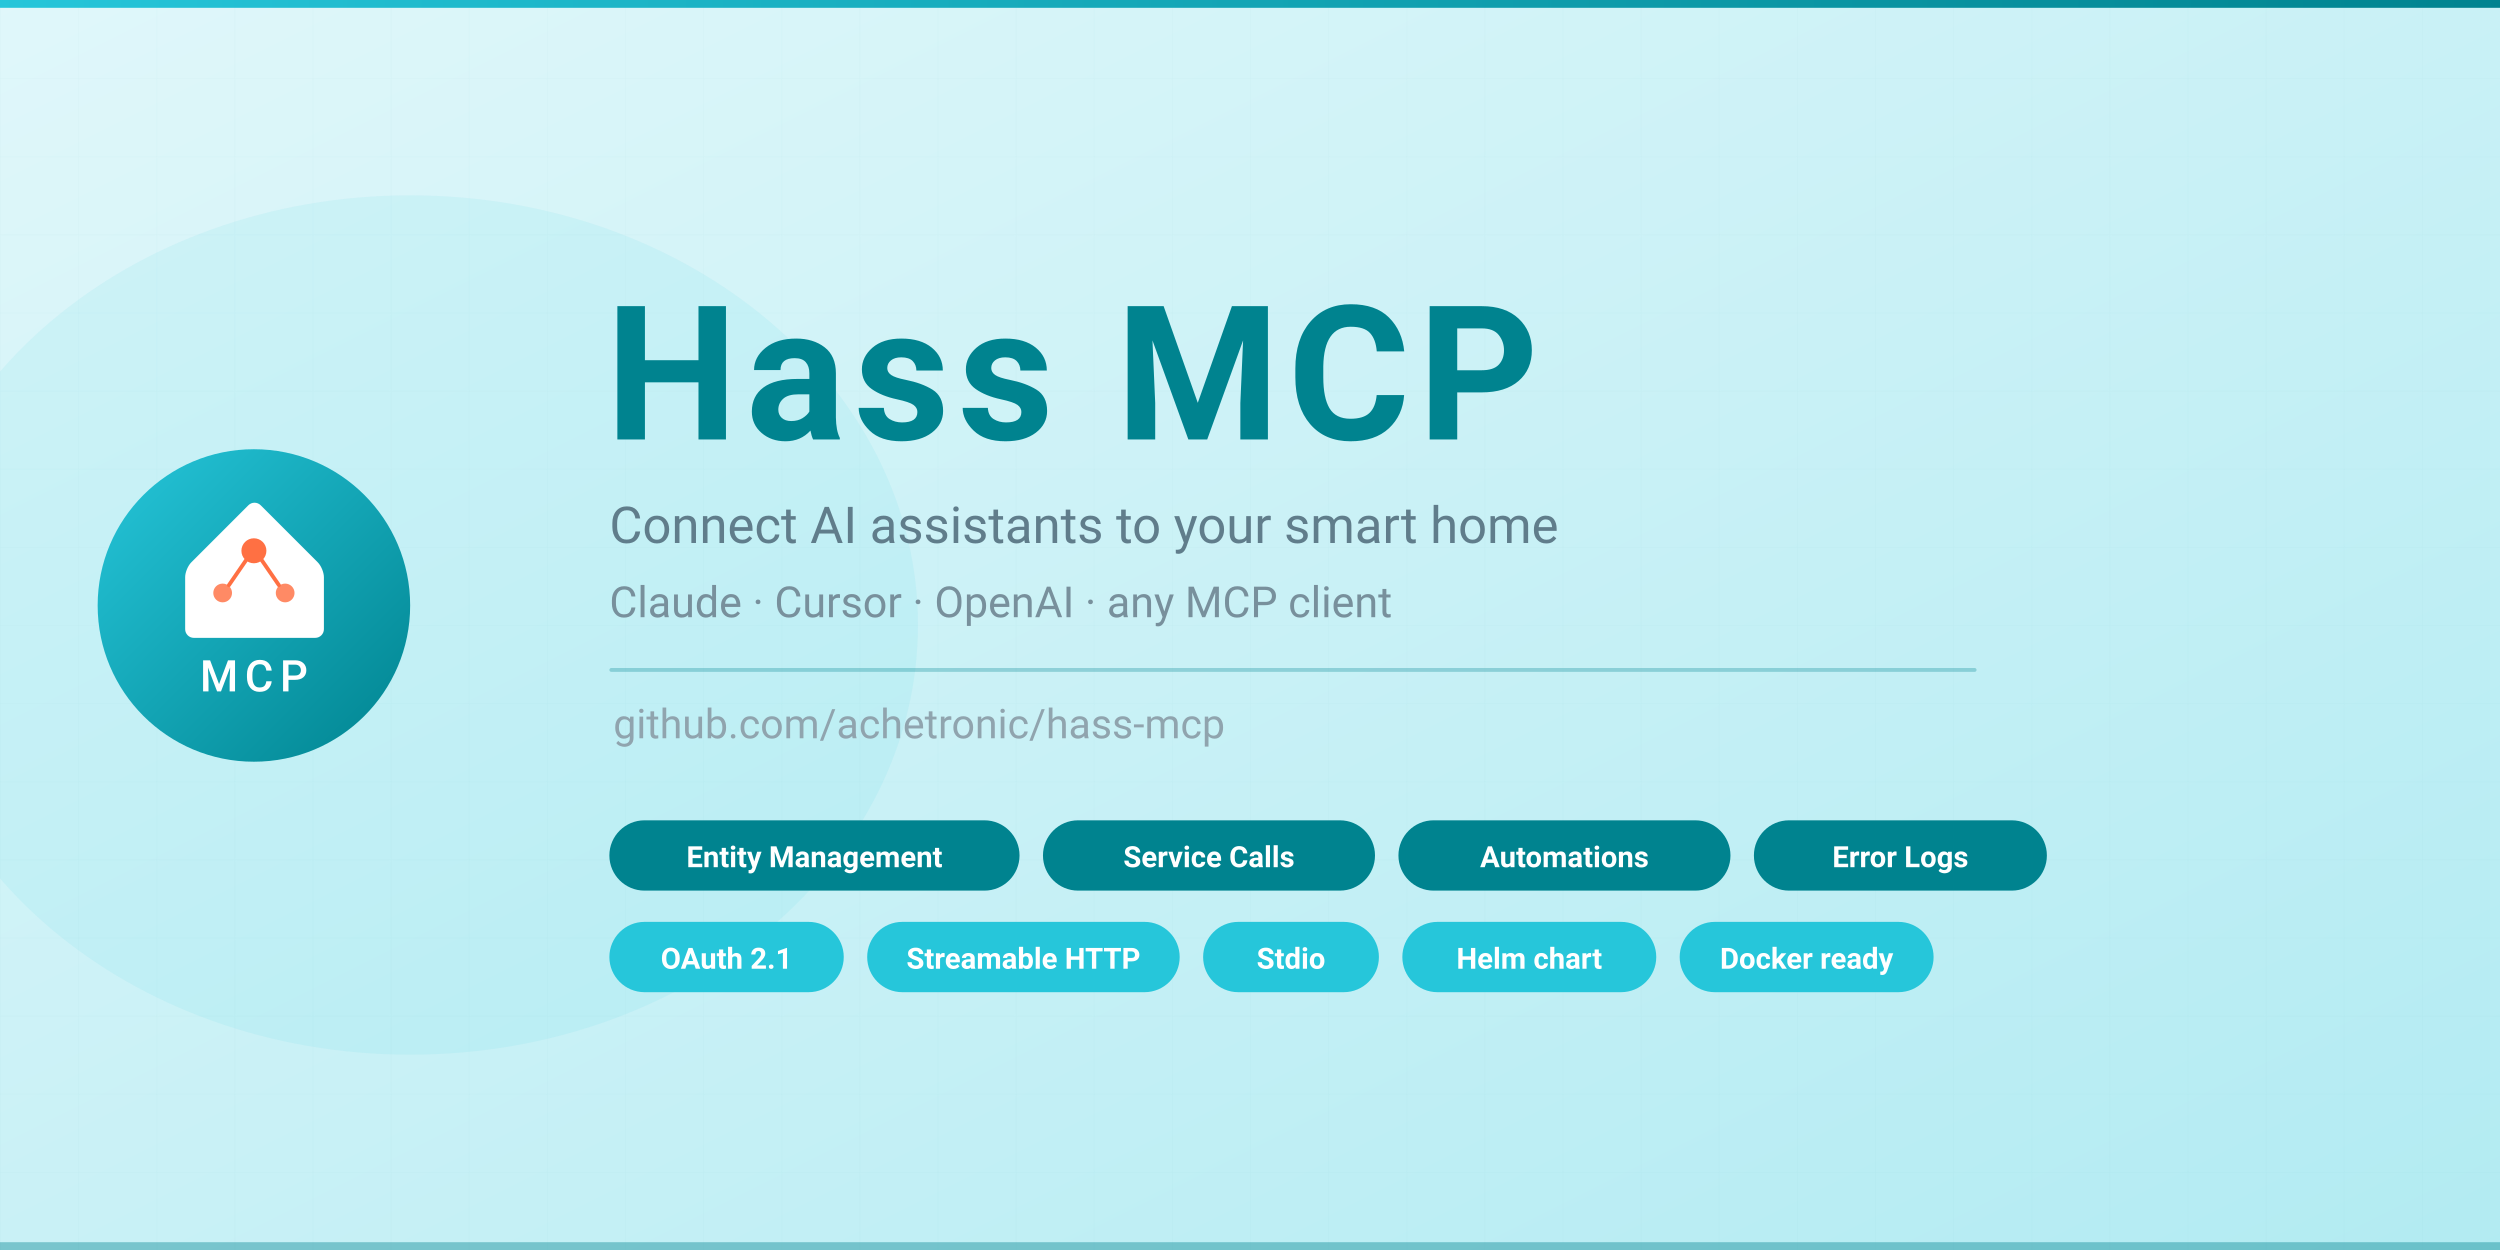
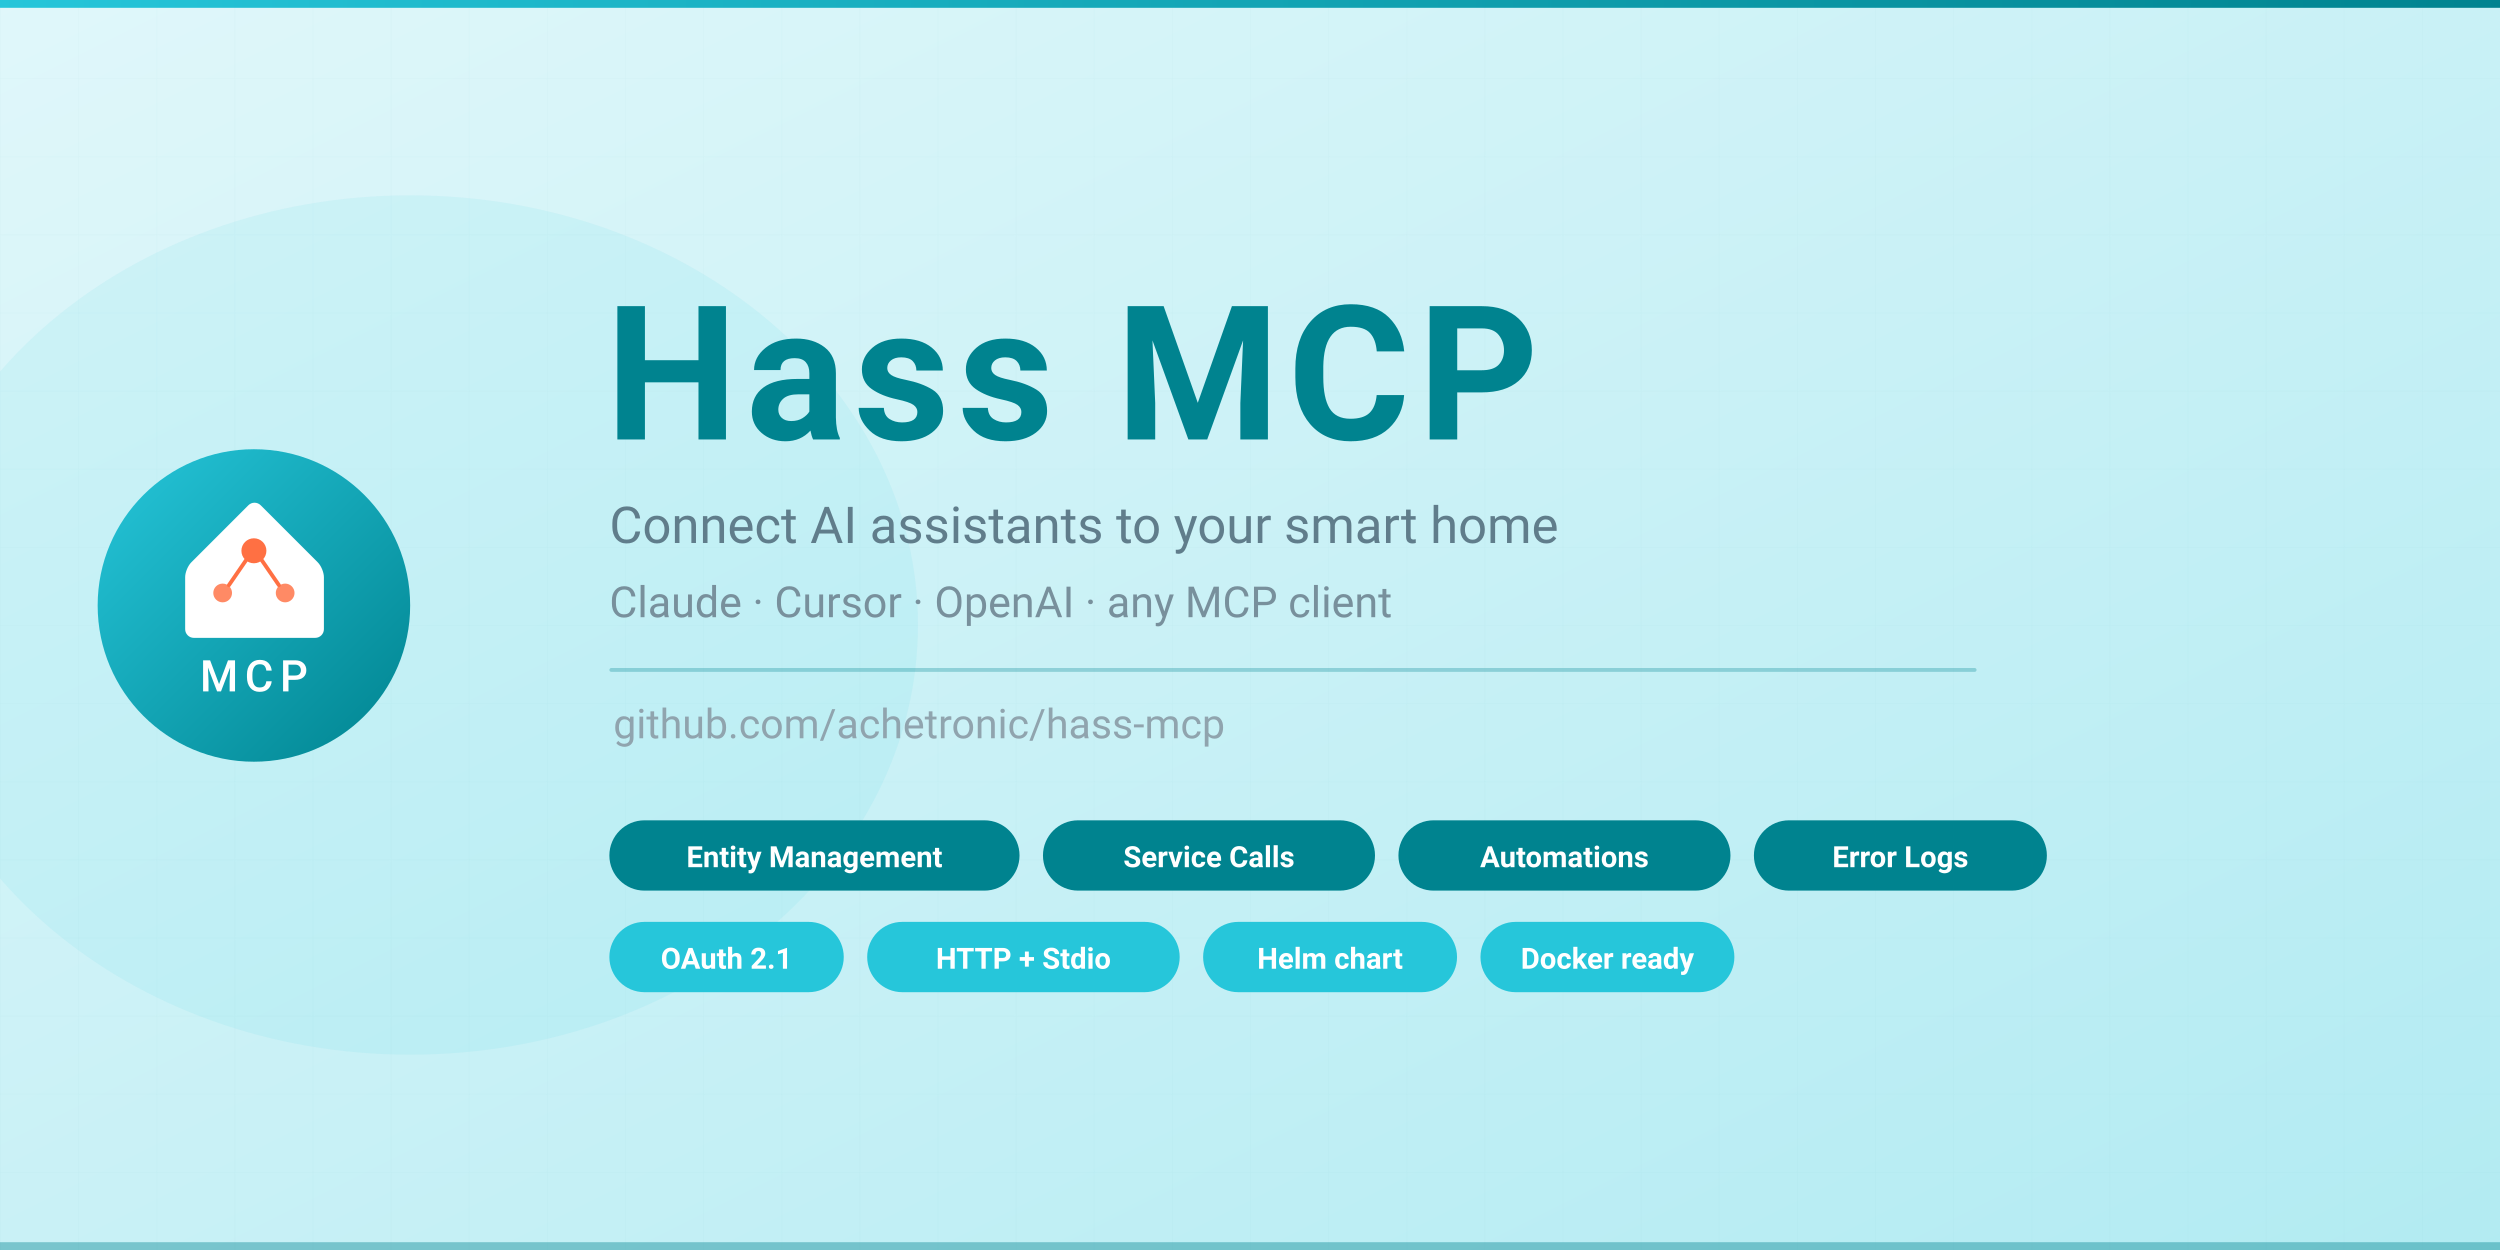
<svg xmlns="http://www.w3.org/2000/svg" width="1280" height="640" viewBox="0 0 1280 640">
  <defs>
    <linearGradient id="bg" x1="0%" y1="0%" x2="100%" y2="100%">
      <stop offset="0%" style="stop-color:#e0f7fa" />
      <stop offset="100%" style="stop-color:#b2ebf2" />
    </linearGradient>
    <linearGradient id="accent" x1="0%" y1="0%" x2="100%" y2="0%">
      <stop offset="0%" style="stop-color:#26c6da" />
      <stop offset="100%" style="stop-color:#00838f" />
    </linearGradient>
  </defs>
  <rect width="1280" height="640" fill="url(#bg)" />
  <pattern id="grid" width="40" height="40" patternUnits="userSpaceOnUse">
    <path d="M 40 0 L 0 0 0 40" fill="none" stroke="#00838f" stroke-width="0.2" stroke-opacity="0.08" />
  </pattern>
  <rect width="1280" height="640" fill="url(#grid)" />
  <rect x="0" y="0" width="1280" height="4" fill="url(#accent)" />
  <ellipse cx="210" cy="320" rx="260" ry="220" fill="#26c6da" opacity="0.08" />
  <g transform="translate(50, 230) scale(0.8)">
    <defs>
      <linearGradient id="bgTeal" x1="0%" y1="0%" x2="100%" y2="100%">
        <stop offset="0%" style="stop-color:#26c6da" />
        <stop offset="100%" style="stop-color:#00838f" />
      </linearGradient>
    </defs>
    <circle cx="100" cy="100" r="100" fill="url(#bgTeal)" />
    <g transform="translate(56, 32) scale(0.37)">
      <path fill="#ffffff" d="M240 224.813C240 233.063 233.25 239.813 225 239.813H15C6.75 239.813 0 233.063 0 224.813V134.813C0 126.563 4.77 115.043 10.61 109.203L109.39 10.423C115.22 4.593 124.77 4.593 130.6 10.423L229.39 109.213C235.22 115.043 240 126.573 240 134.823V224.823V224.813Z" />
    </g>
    <circle cx="100" cy="65" r="8" fill="#ff7043" />
    <circle cx="80" cy="92" r="6" fill="#ff8a65" />
    <circle cx="120" cy="92" r="6" fill="#ff8a65" />
    <line x1="95" y1="71" x2="84" y2="87" stroke="#ff7043" stroke-width="2.5" stroke-linecap="round" />
    <line x1="105" y1="71" x2="116" y2="87" stroke="#ff7043" stroke-width="2.5" stroke-linecap="round" />
    <text x="100" y="155" font-family="system-ui, -apple-system, 'Segoe UI', Roboto, sans-serif" font-size="28" font-weight="500" fill="#ffffff" text-anchor="middle" letter-spacing="0.15em">MCP</text>
  </g>
  <text x="310" y="225" font-family="system-ui, -apple-system, 'Segoe UI', Roboto, sans-serif" font-size="96" font-weight="700" fill="#00838f" letter-spacing="0.04em">Hass MCP</text>
  <text x="312" y="278" font-family="system-ui, -apple-system, 'Segoe UI', Roboto, sans-serif" font-size="26" font-weight="400" fill="#607d8b">Connect AI assistants to your smart home</text>
  <text x="312" y="316" font-family="system-ui, -apple-system, 'Segoe UI', Roboto, sans-serif" font-size="22" font-weight="400" fill="#78909c">Claude · Cursor · OpenAI · any MCP client</text>
  <rect x="312" y="342" width="700" height="2" fill="#00838f" opacity="0.3" rx="1" />
  <text x="314" y="378" font-family="system-ui, -apple-system, 'Segoe UI', Roboto, sans-serif" font-size="21" fill="#90a4ae">github.com/achetronic/hass-mcp</text>
  <rect x="312" y="420" width="210" height="36" rx="18" fill="#00838f" />
  <text x="417" y="444" font-family="system-ui, -apple-system, 'Segoe UI', Roboto, sans-serif" font-size="15" font-weight="600" fill="#ffffff" text-anchor="middle">Entity Management</text>
  <rect x="534" y="420" width="170" height="36" rx="18" fill="#00838f" />
  <text x="619" y="444" font-family="system-ui, -apple-system, 'Segoe UI', Roboto, sans-serif" font-size="15" font-weight="600" fill="#ffffff" text-anchor="middle">Service Calls</text>
  <rect x="716" y="420" width="170" height="36" rx="18" fill="#00838f" />
  <text x="801" y="444" font-family="system-ui, -apple-system, 'Segoe UI', Roboto, sans-serif" font-size="15" font-weight="600" fill="#ffffff" text-anchor="middle">Automations</text>
  <rect x="898" y="420" width="150" height="36" rx="18" fill="#00838f" />
  <text x="973" y="444" font-family="system-ui, -apple-system, 'Segoe UI', Roboto, sans-serif" font-size="15" font-weight="600" fill="#ffffff" text-anchor="middle">Error Logs</text>
  <rect x="312" y="472" width="120" height="36" rx="18" fill="#26c6da" />
  <text x="372" y="496" font-family="system-ui, -apple-system, 'Segoe UI', Roboto, sans-serif" font-size="15" font-weight="600" fill="#ffffff" text-anchor="middle">OAuth 2.1</text>
  <rect x="444" y="472" width="160" height="36" rx="18" fill="#26c6da" />
-   <text x="524" y="496" font-family="system-ui, -apple-system, 'Segoe UI', Roboto, sans-serif" font-size="15" font-weight="600" fill="#ffffff" text-anchor="middle">Streamable HTTP</text>
-   <rect x="616" y="472" width="90" height="36" rx="18" fill="#26c6da" />
-   <text x="661" y="496" font-family="system-ui, -apple-system, 'Segoe UI', Roboto, sans-serif" font-size="15" font-weight="600" fill="#ffffff" text-anchor="middle">Stdio</text>
-   <rect x="718" y="472" width="130" height="36" rx="18" fill="#26c6da" />
-   <text x="783" y="496" font-family="system-ui, -apple-system, 'Segoe UI', Roboto, sans-serif" font-size="15" font-weight="600" fill="#ffffff" text-anchor="middle">Helm chart</text>
-   <rect x="860" y="472" width="130" height="36" rx="18" fill="#26c6da" />
-   <text x="925" y="496" font-family="system-ui, -apple-system, 'Segoe UI', Roboto, sans-serif" font-size="15" font-weight="600" fill="#ffffff" text-anchor="middle">Docker ready</text>
+   <text x="524" y="496" font-family="system-ui, -apple-system, 'Segoe UI', Roboto, sans-serif" font-size="15" font-weight="600" fill="#ffffff" text-anchor="middle">HTTP + Stdio</text>
+   <rect x="616" y="472" width="130" height="36" rx="18" fill="#26c6da" />
+   <text x="681" y="496" font-family="system-ui, -apple-system, 'Segoe UI', Roboto, sans-serif" font-size="15" font-weight="600" fill="#ffffff" text-anchor="middle">Helm chart</text>
+   <rect x="758" y="472" width="130" height="36" rx="18" fill="#26c6da" />
+   <text x="823" y="496" font-family="system-ui, -apple-system, 'Segoe UI', Roboto, sans-serif" font-size="15" font-weight="600" fill="#ffffff" text-anchor="middle">Docker ready</text>
  <rect x="0" y="636" width="1280" height="4" fill="#00838f" opacity="0.4" />
</svg>
